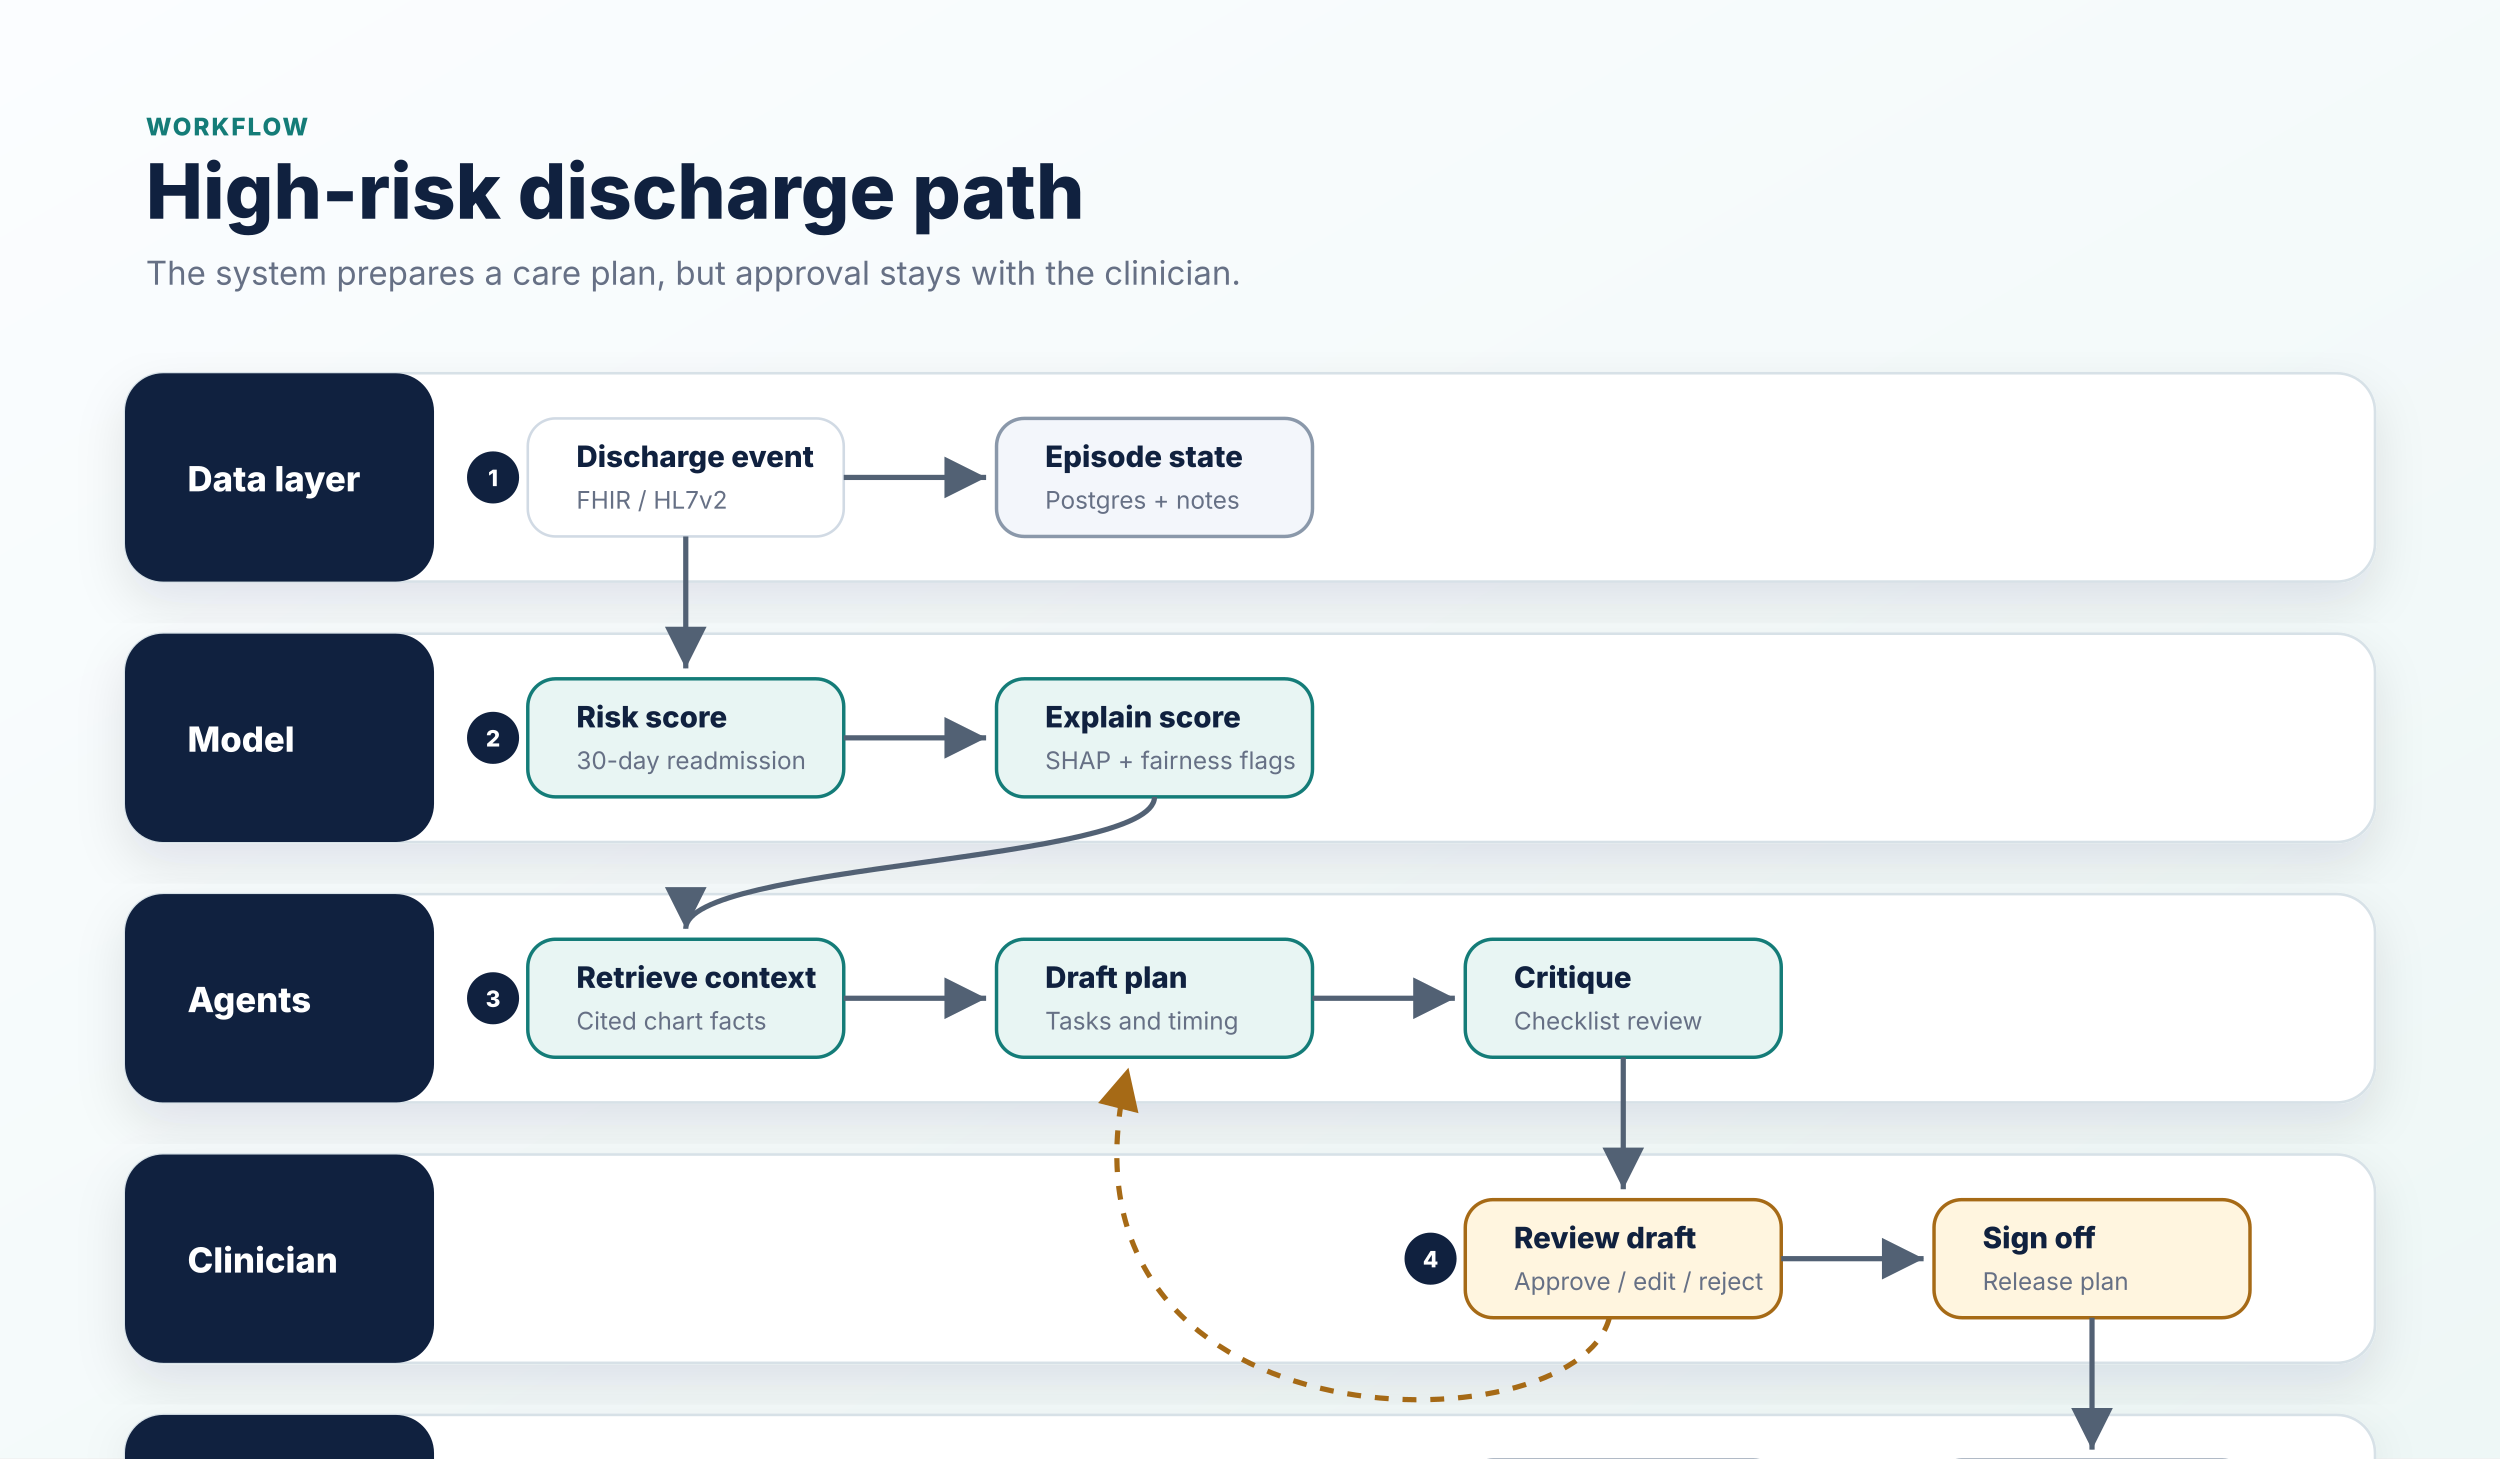
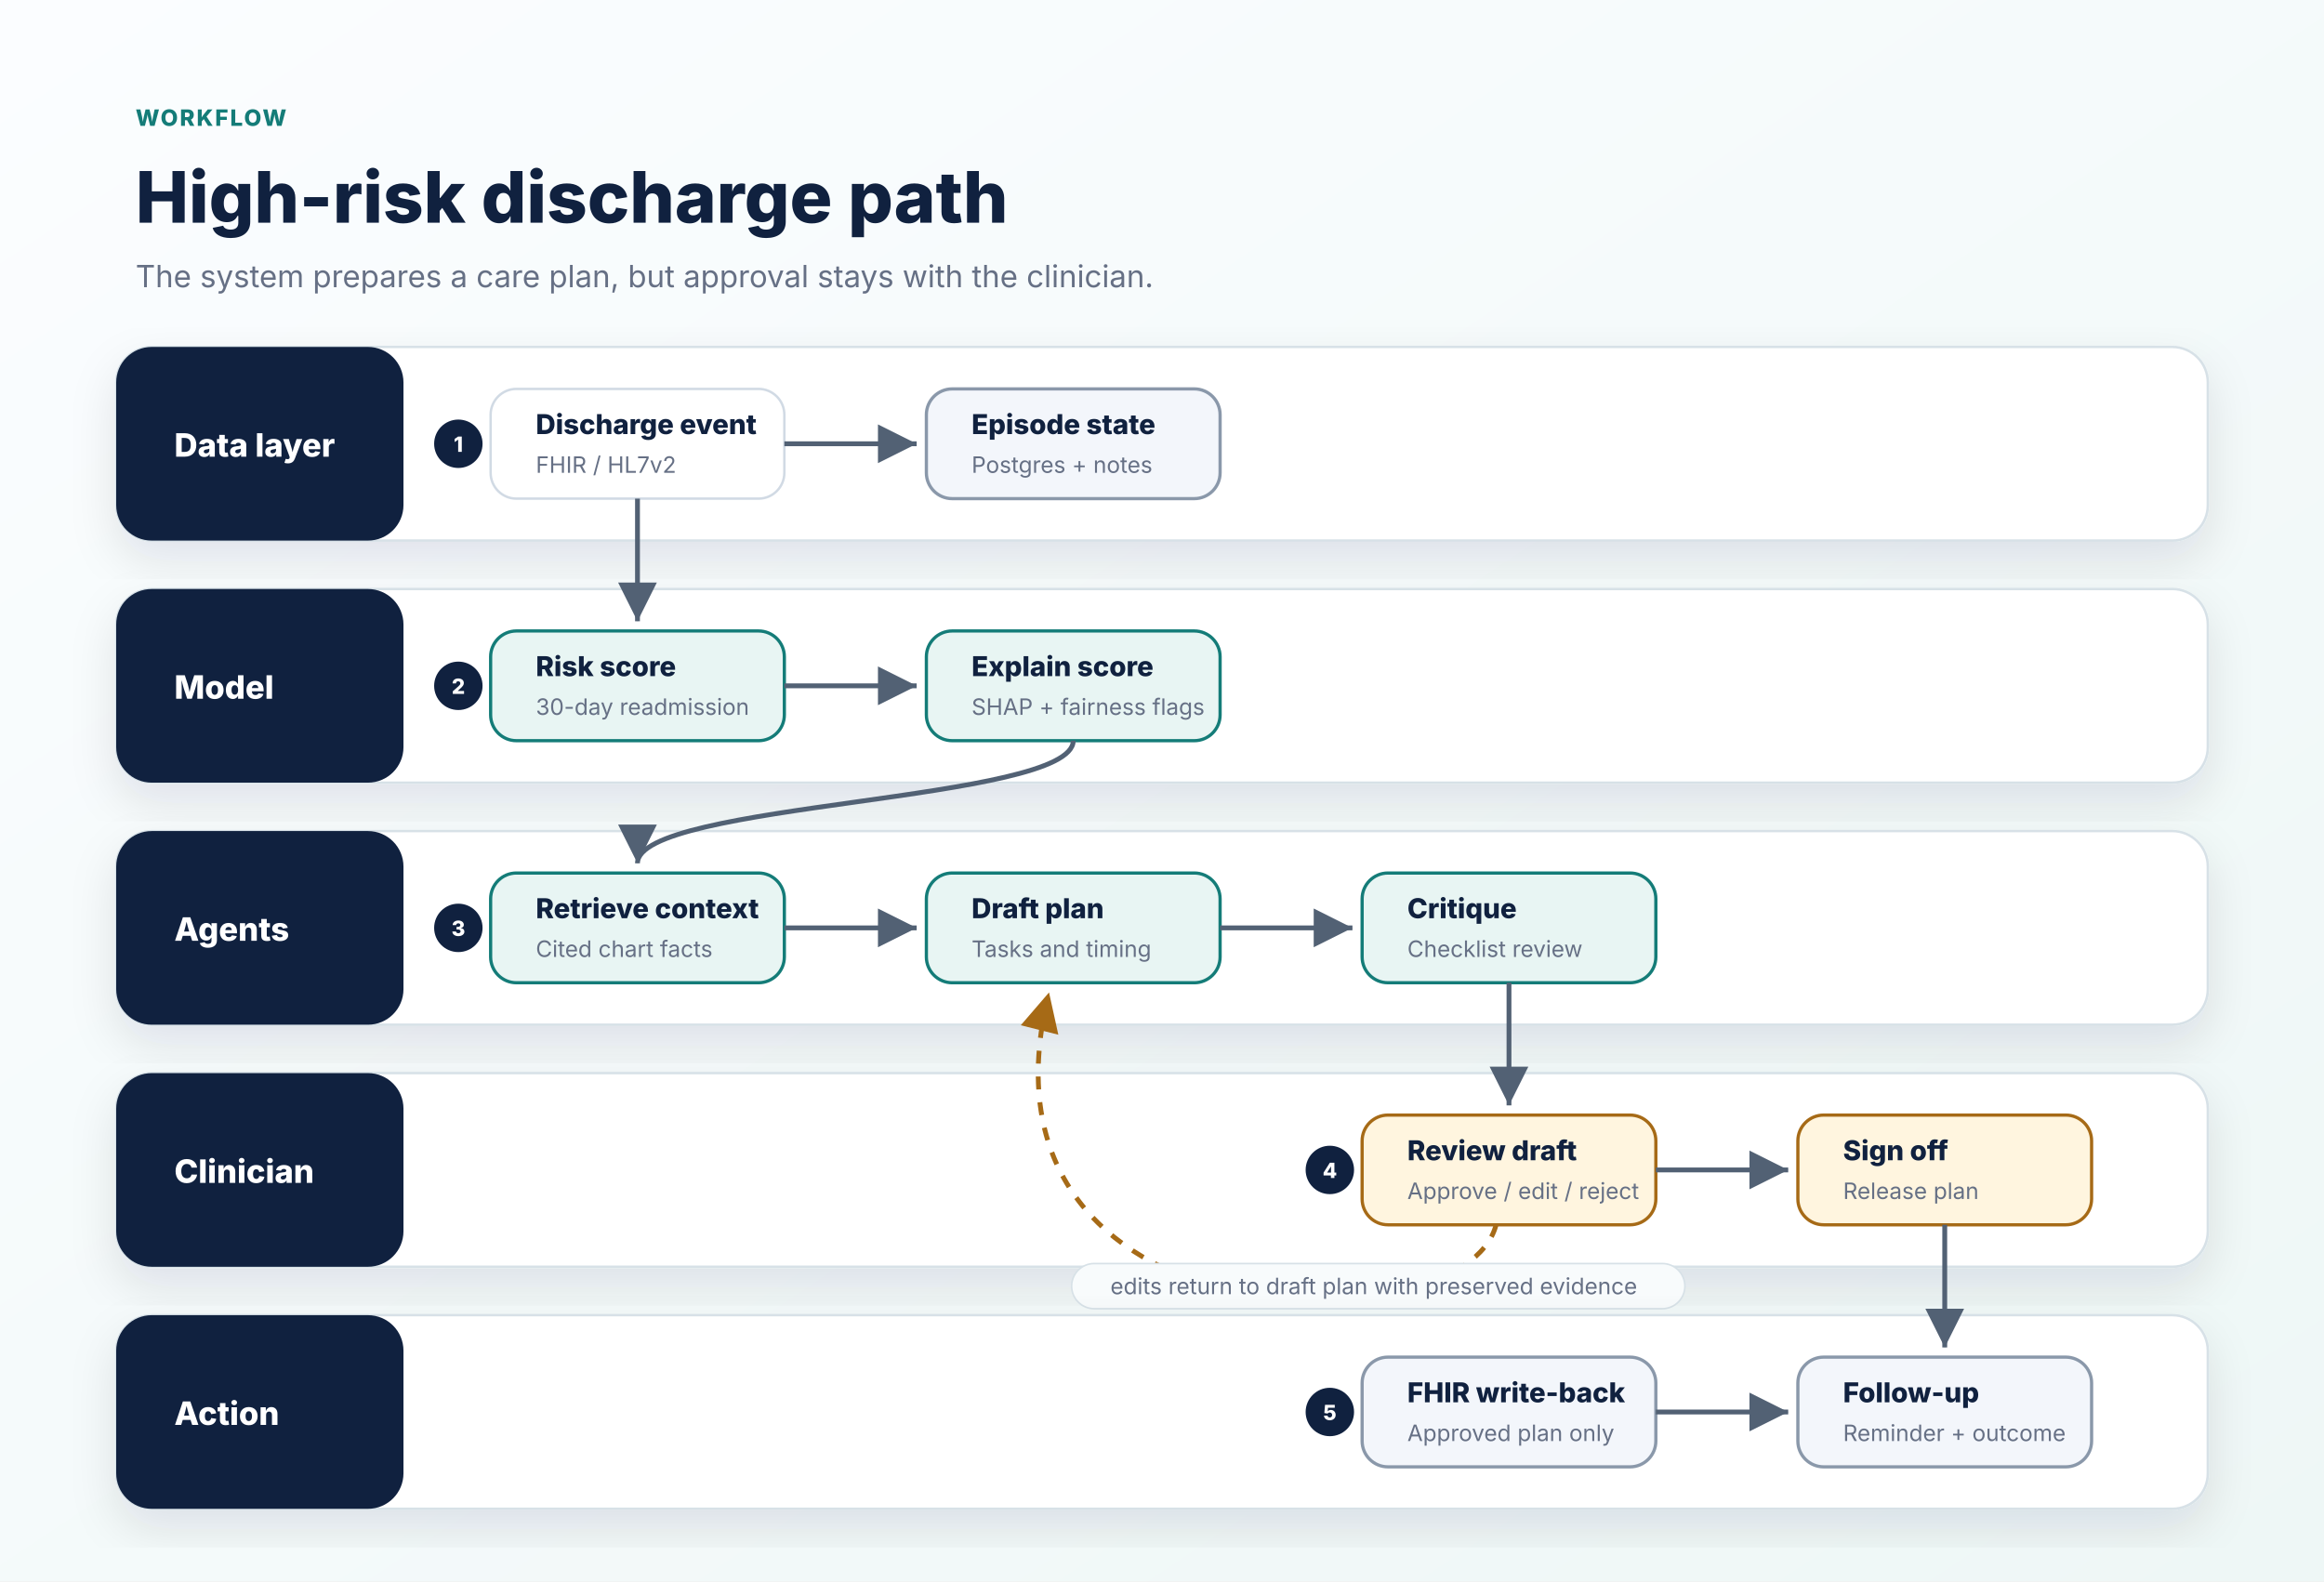
- <svg xmlns="http://www.w3.org/2000/svg" width="1440" height="840" viewBox="0 0 1440 840" role="img" aria-labelledby="title desc">
+ <svg xmlns="http://www.w3.org/2000/svg" width="1440" height="980" viewBox="0 0 1440 980" role="img" aria-labelledby="title desc">
  <defs>
    <linearGradient id="bg" x1="0" x2="1" y1="0" y2="1">
      <stop offset="0" stop-color="#fbfdff" />
      <stop offset="1" stop-color="#eef7f6" />
    </linearGradient>
    <filter id="shadow" x="-20%" y="-20%" width="140%" height="140%">
      <feDropShadow dx="0" dy="12" stdDeviation="14" flood-color="#0f172a" flood-opacity="0.10" />
    </filter>
    <marker id="arrow" markerWidth="12" markerHeight="12" refX="10" refY="6" orient="auto">
      <path d="M2 2 L10 6 L2 10 Z" fill="#526174" />
    </marker>
    <marker id="arrowGold" markerWidth="12" markerHeight="12" refX="10" refY="6" orient="auto">
      <path d="M2 2 L10 6 L2 10 Z" fill="#a66a16" />
    </marker>
    <style>
      .page { fill: url(#bg); }
      .ink { fill: #10213f; font-family: Inter, Segoe UI, Arial, sans-serif; }
      .muted { fill: #667085; font-family: Inter, Segoe UI, Arial, sans-serif; }
      .eyebrow { fill: #147c78; font-family: Inter, Segoe UI, Arial, sans-serif; font-size: 14px; font-weight: 800; letter-spacing: .08em; }
      .lane { fill: #ffffff; stroke: #d7e1e7; stroke-width: 1.5; rx: 22; filter: url(#shadow); }
      .laneHead { fill: #10213f; }
      .node { fill: #ffffff; stroke: #d1dae4; stroke-width: 1.5; rx: 16; }
      .ai { fill: #e8f5f3; stroke: #147c78; stroke-width: 2; rx: 16; }
      .human { fill: #fff5df; stroke: #a66a16; stroke-width: 2; rx: 16; }
      .record { fill: #f3f6fb; stroke: #8a98aa; stroke-width: 2; rx: 16; }
      .line { stroke: #526174; stroke-width: 3; fill: none; marker-end: url(#arrow); }
      .loop { stroke: #a66a16; stroke-width: 3; fill: none; stroke-dasharray: 8 8; marker-end: url(#arrowGold); }
      .badge { fill: #10213f; }
      .badgeText { fill: #ffffff; font-family: Inter, Segoe UI, Arial, sans-serif; font-weight: 800; font-size: 13px; }
    </style>
  </defs>
-   <rect class="page" width="1440" height="840" />
+   <rect class="page" width="1440" height="980" />
  <text class="eyebrow" x="84" y="78">WORKFLOW</text>
-   <text class="ink" x="84" y="126" font-size="44" font-weight="800">High-risk discharge path</text>
-   <text class="muted" x="84" y="164" font-size="19">The system prepares a care plan, but approval stays with the clinician.</text>
+   <text class="ink" x="84" y="138" font-size="44" font-weight="800">High-risk discharge path</text>
+   <text class="muted" x="84" y="178" font-size="19">The system prepares a care plan, but approval stays with the clinician.</text>
  <g transform="translate(72 215)">
    <rect class="lane" x="0" y="0" width="1296" height="120" />
    <rect class="laneHead" x="0" y="0" width="178" height="120" rx="22" />
    <text x="36" y="68" fill="#ffffff" font-family="Inter, Segoe UI, Arial, sans-serif" font-size="20" font-weight="800">Data layer</text>
    <rect class="node" x="232" y="26" width="182" height="68" />
    <text class="ink" x="260" y="54" font-size="17" font-weight="800">Discharge event</text>
    <text class="muted" x="260" y="78" font-size="14">FHIR / HL7v2</text>
    <rect class="record" x="502" y="26" width="182" height="68" />
    <text class="ink" x="530" y="54" font-size="17" font-weight="800">Episode state</text>
    <text class="muted" x="530" y="78" font-size="14">Postgres + notes</text>
    <path class="line" d="M414 60 H496" />
    <rect class="lane" x="0" y="150" width="1296" height="120" />
    <rect class="laneHead" x="0" y="150" width="178" height="120" rx="22" />
    <text x="36" y="218" fill="#ffffff" font-family="Inter, Segoe UI, Arial, sans-serif" font-size="20" font-weight="800">Model</text>
    <rect class="ai" x="232" y="176" width="182" height="68" />
    <text class="ink" x="260" y="204" font-size="17" font-weight="800">Risk score</text>
    <text class="muted" x="260" y="228" font-size="14">30-day readmission</text>
    <rect class="ai" x="502" y="176" width="182" height="68" />
    <text class="ink" x="530" y="204" font-size="17" font-weight="800">Explain score</text>
    <text class="muted" x="530" y="228" font-size="14">SHAP + fairness flags</text>
    <path class="line" d="M323 94 V170" />
    <path class="line" d="M414 210 H496" />
    <rect class="lane" x="0" y="300" width="1296" height="120" />
    <rect class="laneHead" x="0" y="300" width="178" height="120" rx="22" />
    <text x="36" y="368" fill="#ffffff" font-family="Inter, Segoe UI, Arial, sans-serif" font-size="20" font-weight="800">Agents</text>
    <rect class="ai" x="232" y="326" width="182" height="68" />
    <text class="ink" x="260" y="354" font-size="17" font-weight="800">Retrieve context</text>
    <text class="muted" x="260" y="378" font-size="14">Cited chart facts</text>
    <rect class="ai" x="502" y="326" width="182" height="68" />
    <text class="ink" x="530" y="354" font-size="17" font-weight="800">Draft plan</text>
    <text class="muted" x="530" y="378" font-size="14">Tasks and timing</text>
    <rect class="ai" x="772" y="326" width="182" height="68" />
    <text class="ink" x="800" y="354" font-size="17" font-weight="800">Critique</text>
    <text class="muted" x="800" y="378" font-size="14">Checklist review</text>
    <path class="line" d="M593 244 C593 282 323 282 323 320" />
    <path class="line" d="M414 360 H496" />
    <path class="line" d="M684 360 H766" />
    <rect class="lane" x="0" y="450" width="1296" height="120" />
    <rect class="laneHead" x="0" y="450" width="178" height="120" rx="22" />
    <text x="36" y="518" fill="#ffffff" font-family="Inter, Segoe UI, Arial, sans-serif" font-size="20" font-weight="800">Clinician</text>
    <rect class="human" x="772" y="476" width="182" height="68" />
    <text class="ink" x="800" y="504" font-size="17" font-weight="800">Review draft</text>
    <text class="muted" x="800" y="528" font-size="14">Approve / edit / reject</text>
    <rect class="human" x="1042" y="476" width="182" height="68" />
    <text class="ink" x="1070" y="504" font-size="17" font-weight="800">Sign off</text>
    <text class="muted" x="1070" y="528" font-size="14">Release plan</text>
    <path class="line" d="M863 394 V470" />
    <path class="line" d="M954 510 H1036" />
    <path class="loop" d="M855 544 C835 622 522 622 578 400" />
-     <text class="muted" x="620" y="622" font-size="14">edits return to draft plan with preserved evidence</text>
+     <rect x="592" y="568" width="380" height="28" rx="14" fill="#f8fbfc" stroke="#d7e1e7" stroke-width="1" />
+     <text class="muted" x="616" y="587" font-size="14">edits return to draft plan with preserved evidence</text>
    <rect class="lane" x="0" y="600" width="1296" height="120" />
    <rect class="laneHead" x="0" y="600" width="178" height="120" rx="22" />
    <text x="36" y="668" fill="#ffffff" font-family="Inter, Segoe UI, Arial, sans-serif" font-size="20" font-weight="800">Action</text>
    <rect class="record" x="772" y="626" width="182" height="68" />
    <text class="ink" x="800" y="654" font-size="17" font-weight="800">FHIR write-back</text>
    <text class="muted" x="800" y="678" font-size="14">Approved plan only</text>
    <rect class="record" x="1042" y="626" width="182" height="68" />
    <text class="ink" x="1070" y="654" font-size="17" font-weight="800">Follow-up</text>
    <text class="muted" x="1070" y="678" font-size="14">Reminder + outcome</text>
    <path class="line" d="M1133 544 V620" />
    <path class="line" d="M954 660 H1036" />
    <circle class="badge" cx="212" cy="60" r="15" />
    <text class="badgeText" x="212" y="65" text-anchor="middle">1</text>
    <circle class="badge" cx="212" cy="210" r="15" />
    <text class="badgeText" x="212" y="215" text-anchor="middle">2</text>
    <circle class="badge" cx="212" cy="360" r="15" />
    <text class="badgeText" x="212" y="365" text-anchor="middle">3</text>
    <circle class="badge" cx="752" cy="510" r="15" />
    <text class="badgeText" x="752" y="515" text-anchor="middle">4</text>
    <circle class="badge" cx="752" cy="660" r="15" />
    <text class="badgeText" x="752" y="665" text-anchor="middle">5</text>
  </g>
</svg>
